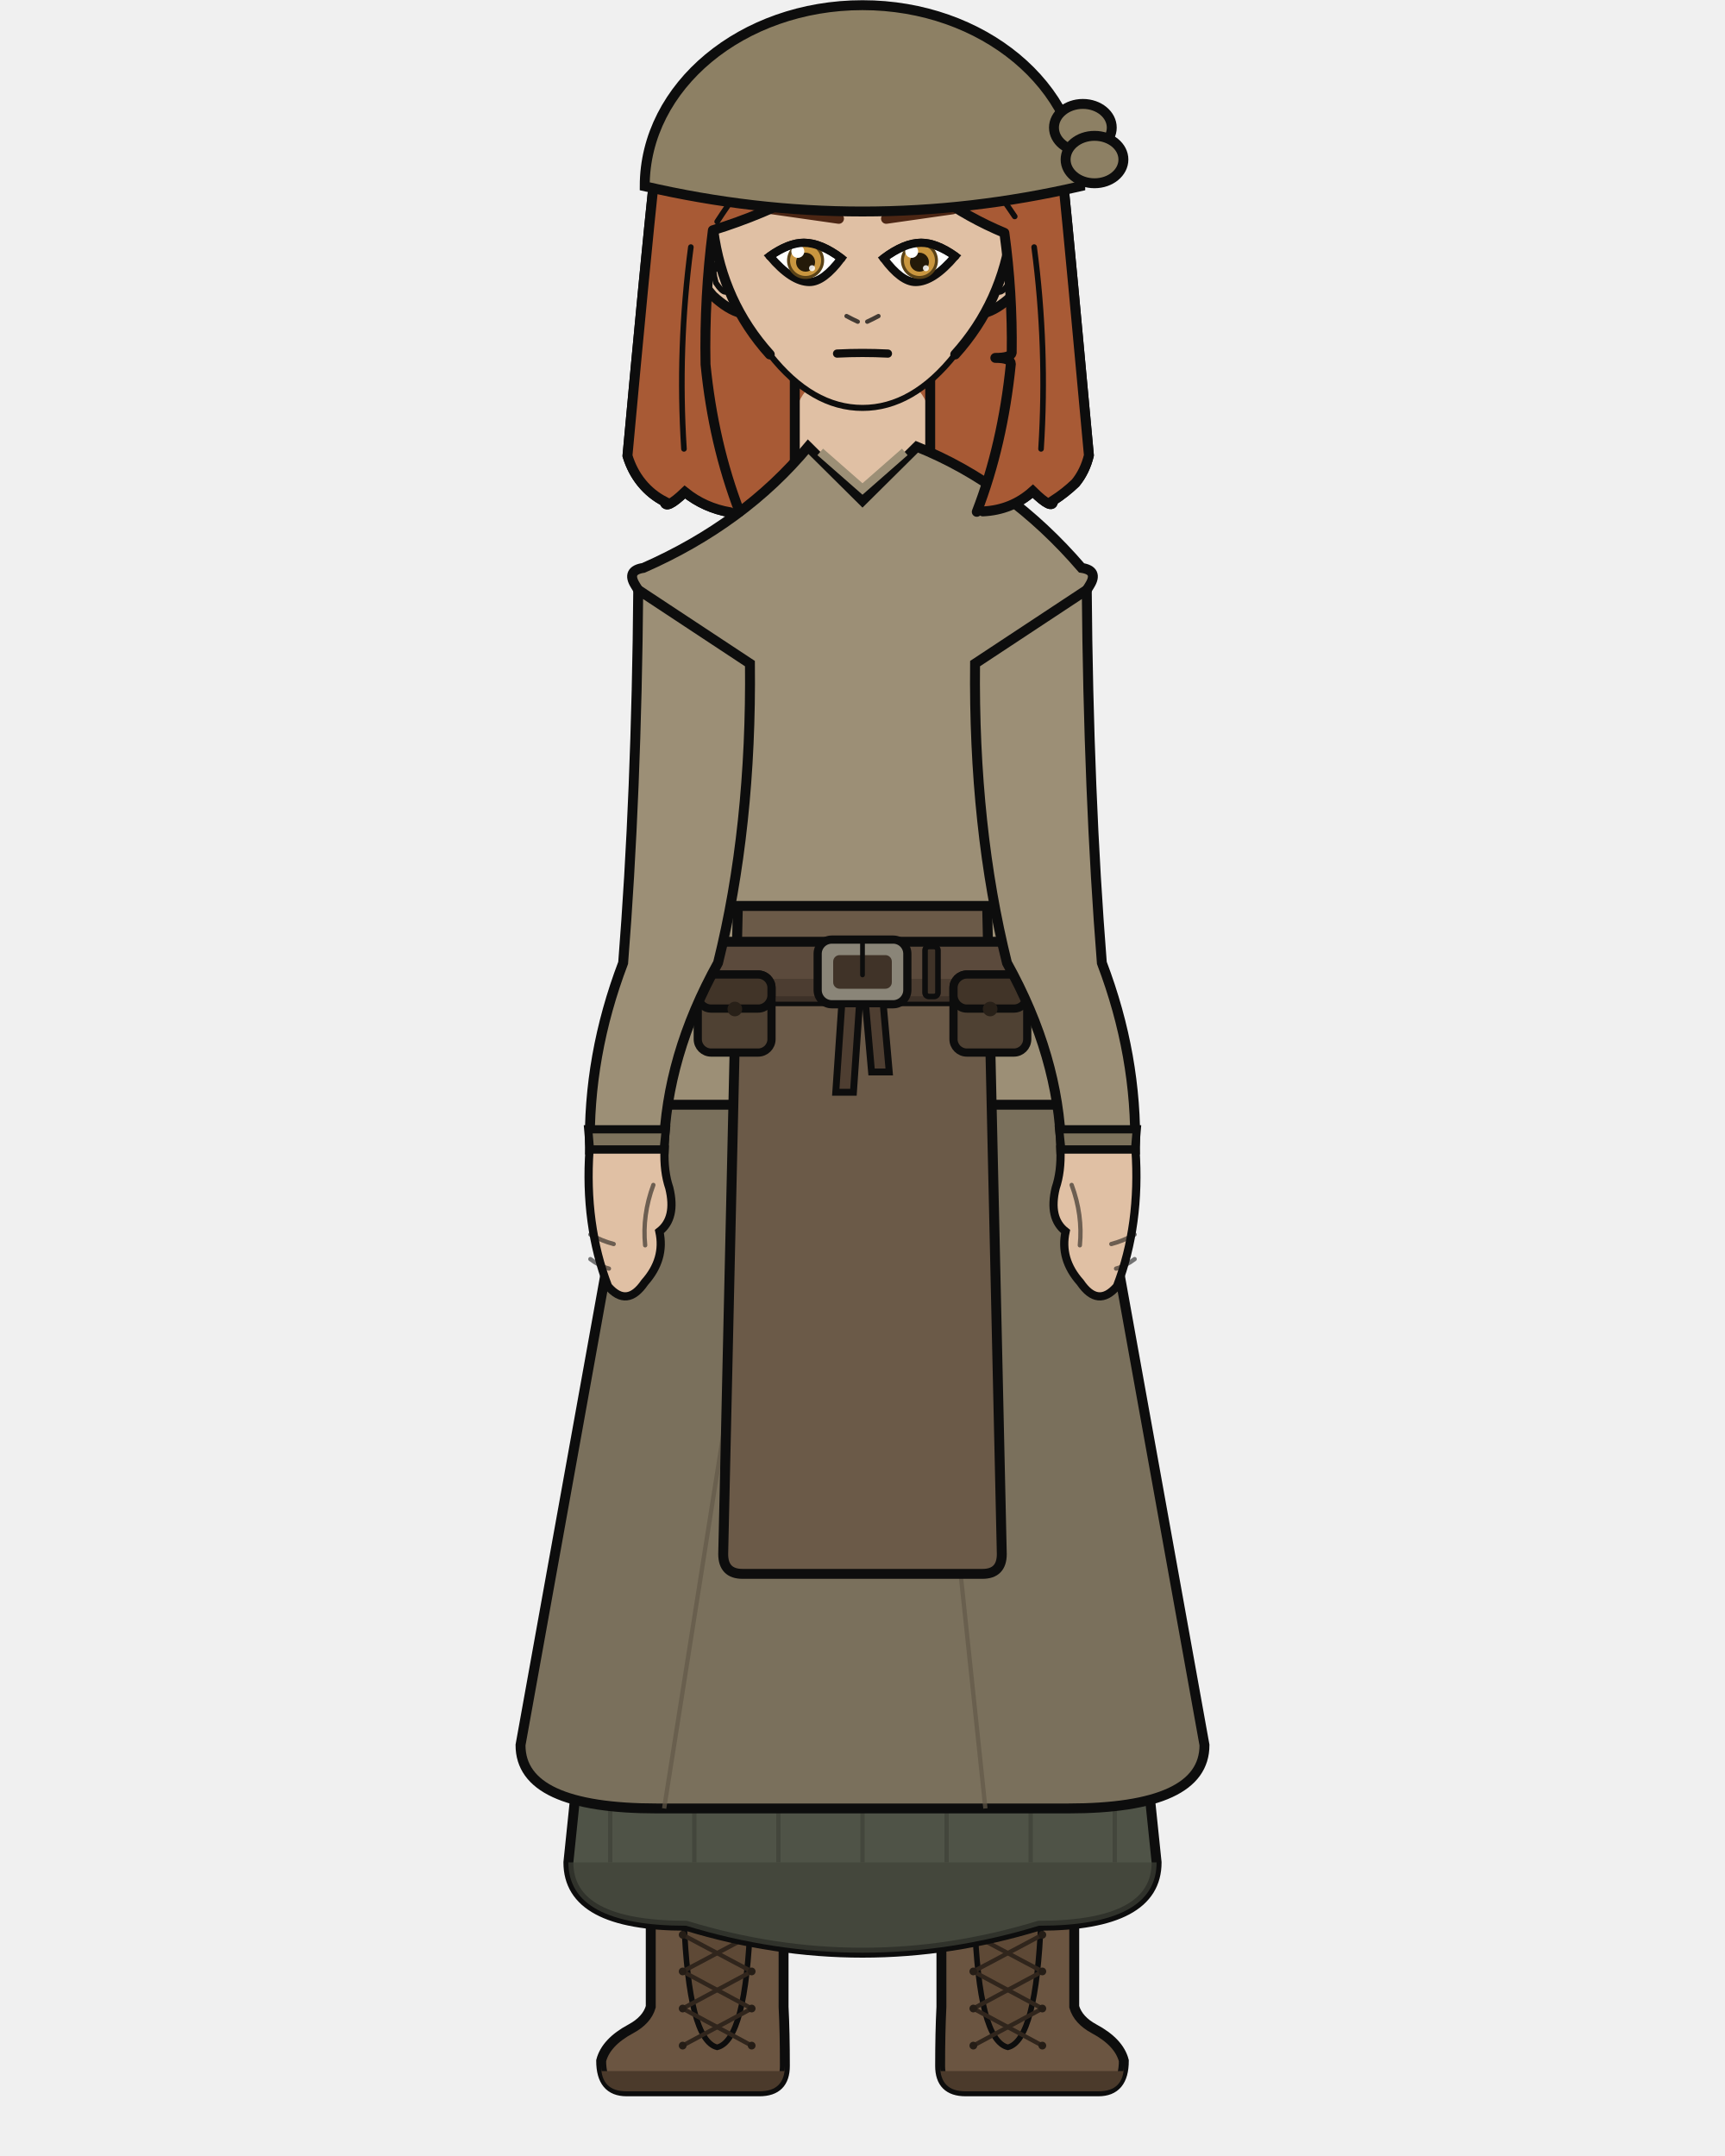
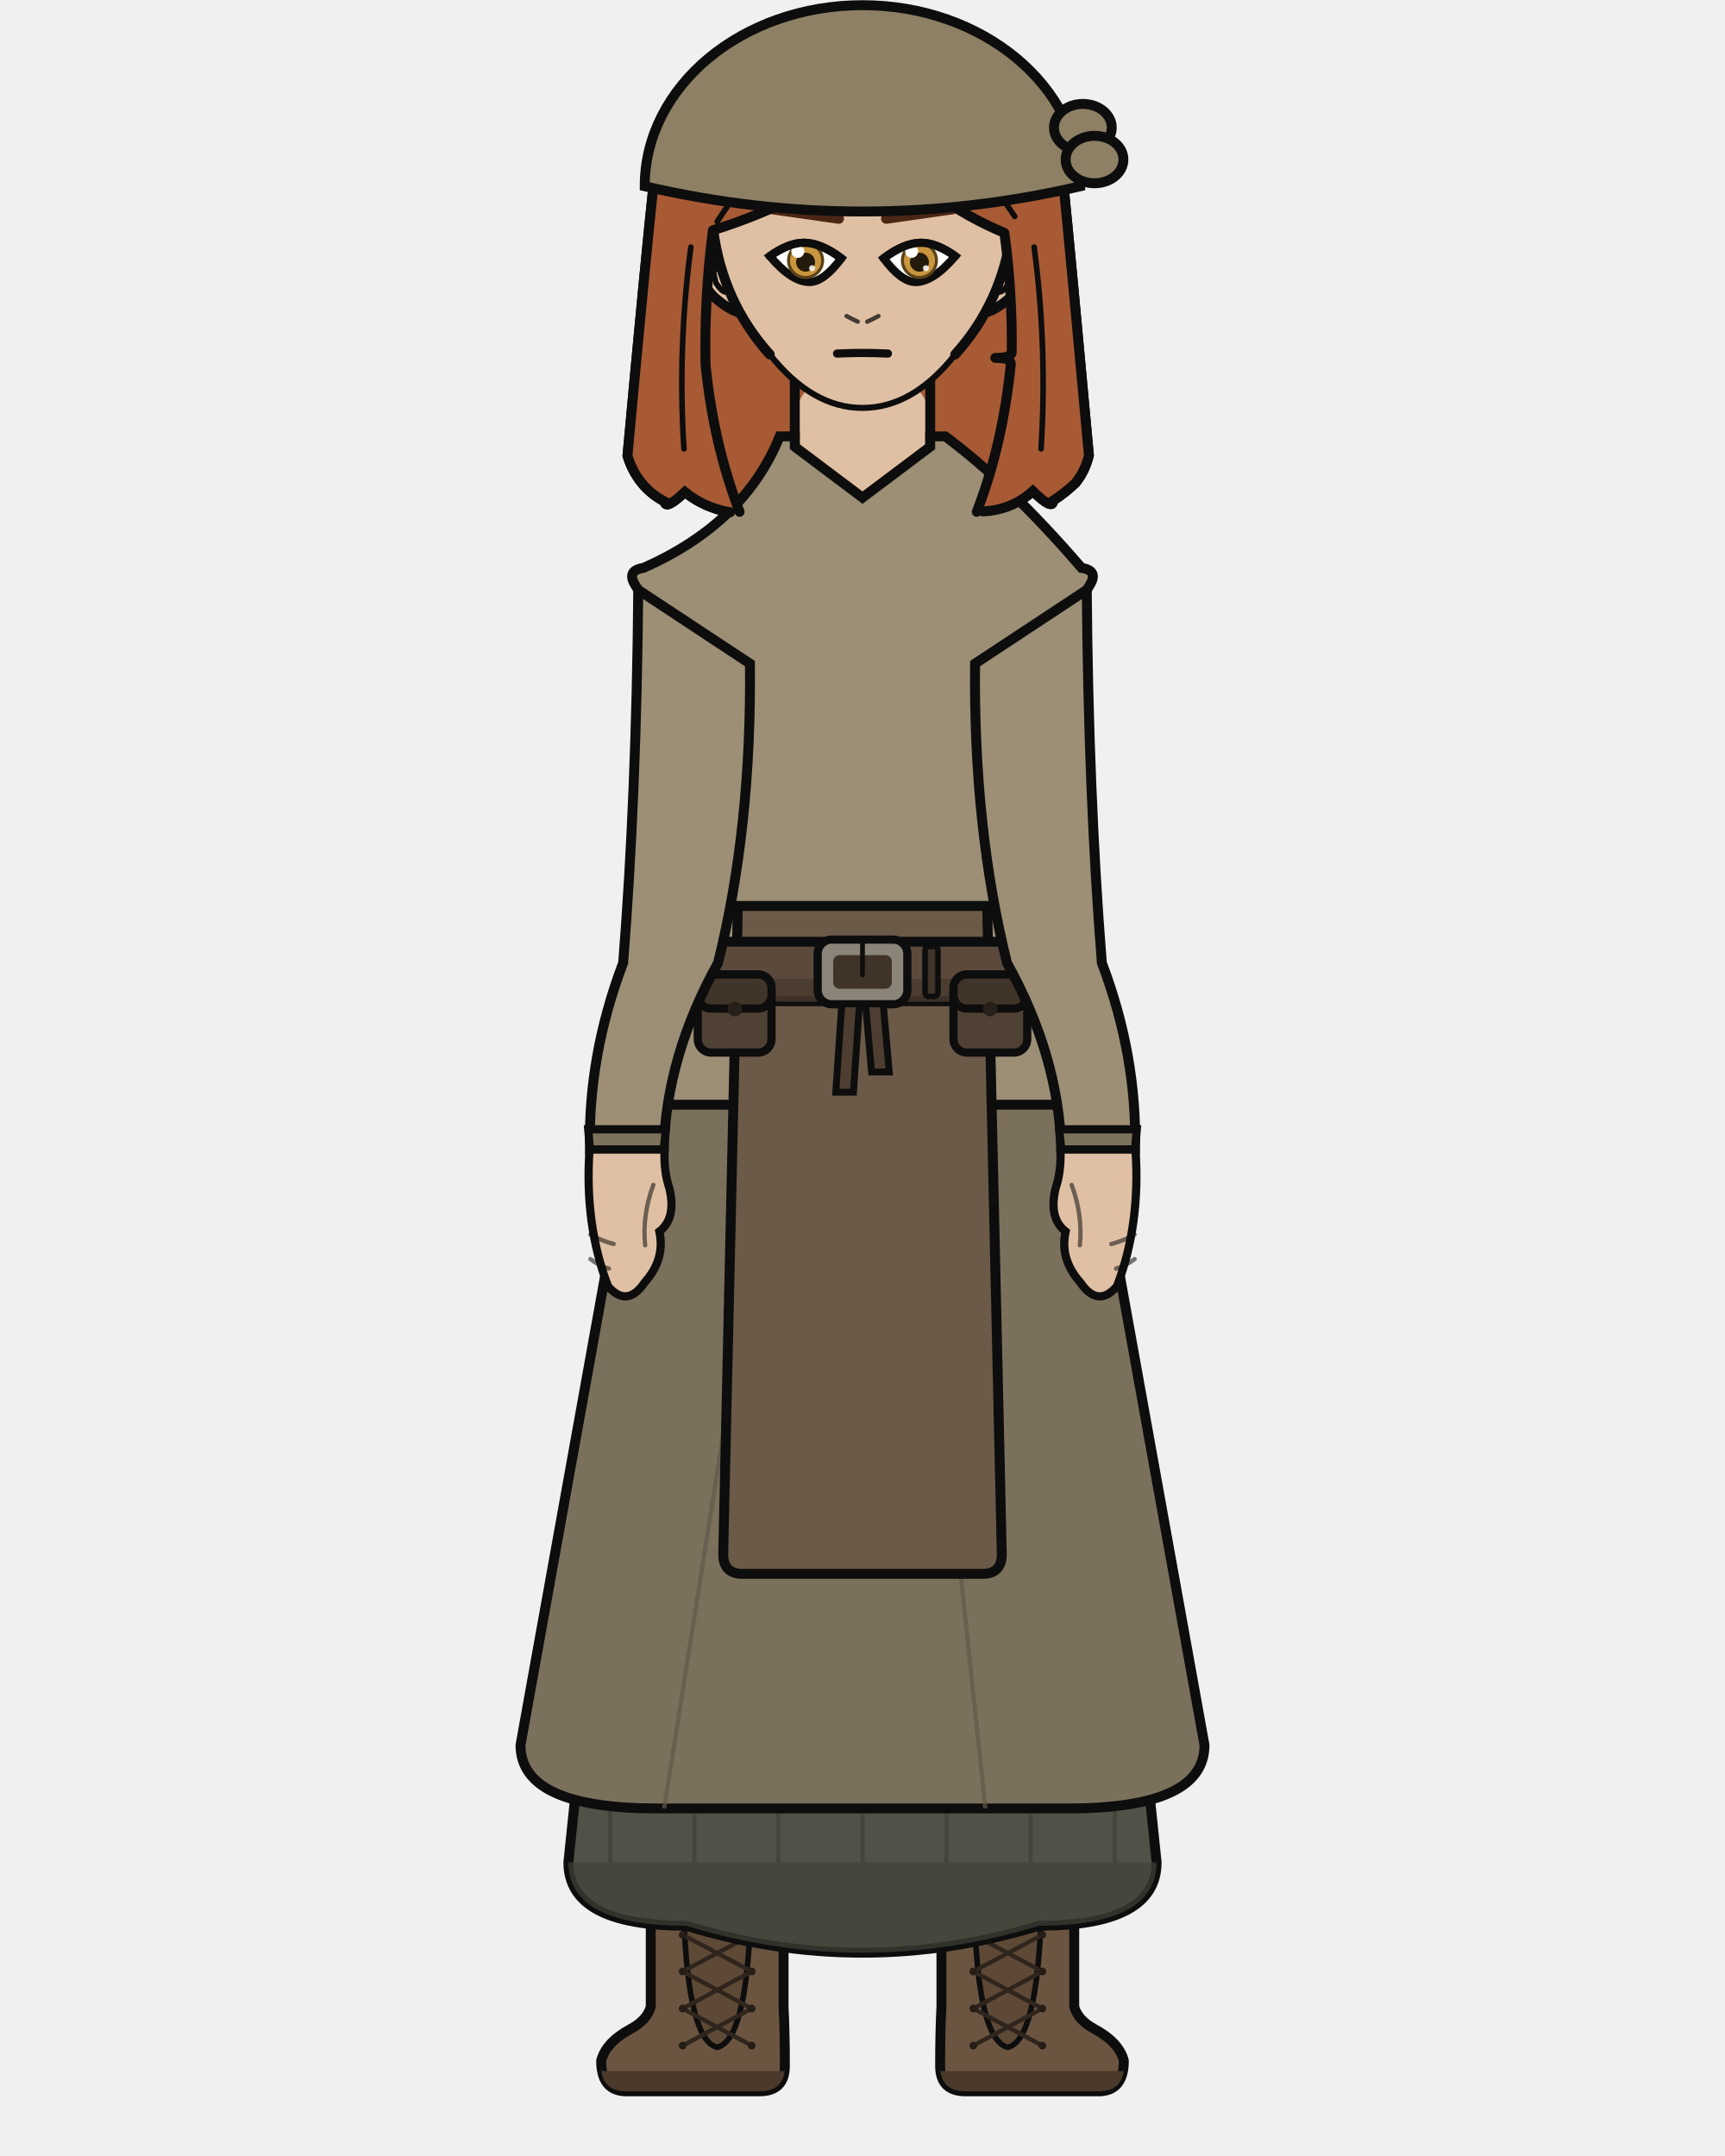
<svg xmlns="http://www.w3.org/2000/svg" width="400" height="500" viewBox="0 0 400 500">
  <defs>
    <clipPath id="hair-front">
      <path d="M 171.5 118.7 Q 165.4 102.8 163.6 84.5 Q 163.3 68.9 165.3 53.4 Q 176.9 49.8 187.6 44.1 Q 196.7 38.5 204.0 30.3 Q 209.3 39.1 217.3 45.3 Q 224.5 50.5 232.9 54.0 Q 234.8 67.9 234.6 81.8 Q 234.4 83.0 230.8 83.0 Q 234.4 83.0 234.4 84.4 Q 232.5 103.2 226.5 118.7 Q 227.2 118.7 227.9 118.6 Q 234.6 118.3 239.5 113.9 Q 244.2 118.5 244.2 116.1 Q 247.0 114.3 249.4 112.0 Q 251.6 109.3 252.5 105.6 Q 248.3 59.6 246.5 41.8 Q 244.3 32.8 239.3 24.8 Q 234.5 17.8 227.5 12.6 Q 221.8 8.6 215.1 6.8 Q 205.5 5.1 195.7 4.3 Q 186.6 4.6 178.0 8.2 Q 171.7 11.4 166.3 16.0 Q 160.9 21.2 157.1 27.6 Q 153.6 34.1 151.7 41.3 Q 149.7 60.0 145.5 105.7 Q 146.6 109.3 148.8 112.0 Q 151.0 114.7 154.1 116.3 Q 154.3 118.4 158.8 114.1 Q 163.4 117.8 169.3 118.8 Q 170.4 118.7 171.5 118.7 Z" />
    </clipPath>
  </defs>
  <path d="M 169.3 118.8 Q 163.4 117.8 158.8 114.1 Q 154.3 118.4 154.1 116.3 Q 151.0 114.7 148.8 112.0 Q 146.6 109.3 145.5 105.7 Q 149.7 60.0 151.7 41.3 Q 153.6 34.1 157.1 27.6 Q 160.9 21.2 166.3 16.0 Q 171.7 11.4 178.0 8.2 Q 186.6 4.6 195.7 4.3 Q 205.5 5.1 215.1 6.8 Q 221.8 8.6 227.5 12.6 Q 234.5 17.8 239.3 24.8 Q 244.3 32.8 246.5 41.8 Q 248.3 59.6 252.5 105.6 Q 251.6 109.3 249.4 112.0 Q 247.0 114.3 244.2 116.1 Q 244.2 118.5 239.5 113.9 Q 234.6 118.3 227.9 118.6 Q 198.6 125.1 169.3 118.8 Z" fill="#a85a35" />
  <path d="M 169.3 118.8 Q 163.4 117.8 158.8 114.1 Q 154.3 118.4 154.1 116.3 Q 151.0 114.7 148.8 112.0 Q 146.6 109.3 145.5 105.7 Q 149.7 60.0 151.7 41.3 Q 153.6 34.1 157.1 27.6 Q 160.9 21.2 166.3 16.0 Q 171.7 11.4 178.0 8.2 Q 186.6 4.6 195.7 4.3 Q 205.5 5.1 215.1 6.8 Q 221.8 8.6 227.5 12.6 Q 234.5 17.8 239.3 24.8 Q 244.3 32.8 246.5 41.8 Q 248.3 59.6 252.5 105.6 Q 251.6 109.3 249.4 112.0 Q 247.0 114.3 244.2 116.1 Q 244.2 118.5 239.5 113.9 Q 234.6 118.3 227.9 118.6 Q 198.6 125.1 169.3 118.8 Z" fill="none" stroke="#0d0d0d" stroke-width="2.3" stroke-linecap="round" stroke-linejoin="round" />
  <rect x="184.3" y="86.7" width="31.4" height="34.1" rx="11.0" fill="#e0c0a4" />
  <line x1="184.3" y1="86.7" x2="184.3" y2="120.9" stroke="#0d0d0d" stroke-width="2.3" />
  <line x1="215.7" y1="86.7" x2="215.7" y2="120.9" stroke="#0d0d0d" stroke-width="2.3" />
  <path d="M 147.9 256.2 L 252.1 256.2 Q 252.1 336.2 250.7 370.4 Q 250.3 403.7 247.7 465.4 L 219.7 465.4 Q 215.2 370.4 200.0 288.2 Q 184.8 370.4 180.3 465.4 L 152.3 465.4 Q 149.7 403.7 149.3 370.4 Q 147.9 336.2 147.9 256.2 Z" fill="#e0c0a4" stroke="#0d0d0d" stroke-width="1.9" stroke-linejoin="round" />
  <path d="M 147.9 256.2 L 252.1 256.2 L 242.7 301.3 Q 200.0 306.3 157.3 301.3 Z" fill="#e8e4dc" stroke="#0d0d0d" stroke-width="1.9" stroke-linejoin="round" />
  <path d="M 181.7 435.0 L 181.7 465.4 Q 182.0 471.3 182.0 479.1 Q 182.0 485.0 176.1 485.0 L 145.3 485.0 Q 139.4 485.0 139.4 477.9 Q 140.5 473.6 146.3 470.5 Q 150.0 468.5 150.9 465.4 L 150.9 435.0 Z" fill="#6b5541" stroke="#0d0d0d" stroke-width="2.3" />
  <path d="M 182.0 480.3 L 139.4 480.3 L 139.4 479.1 Q 139.4 485.0 145.3 485.0 L 176.1 485.0 Q 182.0 485.0 182.0 479.1 Z" fill="#4b3a2b" />
  <rect x="150.9" y="435.0" width="30.8" height="10.3" fill="#534130" stroke="#0d0d0d" stroke-width="1.6" />
  <path d="M 158.6 445.3 L 174.0 445.3 Q 173.0 473.2 166.3 474.8 Q 159.7 473.2 158.6 445.3 Z" fill="#5e4936" stroke="#0d0d0d" stroke-width="1.3" />
  <line x1="174.3" y1="448.7" x2="158.3" y2="457.2" stroke="#30251c" stroke-width="1.0" stroke-linecap="round" />
  <line x1="158.3" y1="448.7" x2="174.3" y2="457.2" stroke="#30251c" stroke-width="1.0" stroke-linecap="round" />
  <line x1="174.3" y1="457.2" x2="158.3" y2="465.8" stroke="#30251c" stroke-width="1.0" stroke-linecap="round" />
  <line x1="158.3" y1="457.2" x2="174.3" y2="465.8" stroke="#30251c" stroke-width="1.0" stroke-linecap="round" />
  <line x1="174.3" y1="465.8" x2="158.3" y2="474.4" stroke="#30251c" stroke-width="1.0" stroke-linecap="round" />
  <line x1="158.3" y1="465.8" x2="174.3" y2="474.4" stroke="#30251c" stroke-width="1.0" stroke-linecap="round" />
  <circle cx="158.3" cy="448.7" r="0.9" fill="#251d16" />
  <circle cx="174.3" cy="448.7" r="0.9" fill="#251d16" />
  <circle cx="158.3" cy="457.2" r="0.9" fill="#251d16" />
  <circle cx="174.3" cy="457.2" r="0.9" fill="#251d16" />
  <circle cx="158.3" cy="465.8" r="0.9" fill="#251d16" />
  <circle cx="174.3" cy="465.8" r="0.9" fill="#251d16" />
  <circle cx="158.3" cy="474.4" r="0.9" fill="#251d16" />
  <circle cx="174.3" cy="474.4" r="0.9" fill="#251d16" />
  <path d="M 218.3 435.0 L 218.3 465.4 Q 218.0 471.3 218.0 479.1 Q 218.0 485.0 223.9 485.0 L 254.7 485.0 Q 260.6 485.0 260.6 477.9 Q 259.5 473.6 253.7 470.5 Q 250.0 468.5 249.1 465.4 L 249.1 435.0 Z" fill="#6b5541" stroke="#0d0d0d" stroke-width="2.3" />
  <path d="M 218.0 480.3 L 260.6 480.3 L 260.6 479.1 Q 260.6 485.0 254.7 485.0 L 223.9 485.0 Q 218.0 485.0 218.0 479.1 Z" fill="#4b3a2b" />
  <rect x="218.3" y="435.0" width="30.8" height="10.3" fill="#534130" stroke="#0d0d0d" stroke-width="1.6" />
  <path d="M 226.0 445.3 L 241.4 445.3 Q 240.3 473.2 233.7 474.8 Q 227.0 473.2 226.0 445.3 Z" fill="#5e4936" stroke="#0d0d0d" stroke-width="1.3" />
  <line x1="241.7" y1="448.7" x2="225.7" y2="457.2" stroke="#30251c" stroke-width="1.0" stroke-linecap="round" />
  <line x1="225.7" y1="448.7" x2="241.7" y2="457.2" stroke="#30251c" stroke-width="1.0" stroke-linecap="round" />
  <line x1="241.7" y1="457.2" x2="225.7" y2="465.8" stroke="#30251c" stroke-width="1.0" stroke-linecap="round" />
  <line x1="225.7" y1="457.2" x2="241.7" y2="465.8" stroke="#30251c" stroke-width="1.0" stroke-linecap="round" />
  <line x1="241.7" y1="465.8" x2="225.7" y2="474.4" stroke="#30251c" stroke-width="1.0" stroke-linecap="round" />
  <line x1="225.7" y1="465.8" x2="241.7" y2="474.4" stroke="#30251c" stroke-width="1.0" stroke-linecap="round" />
  <circle cx="225.7" cy="448.7" r="0.9" fill="#251d16" />
  <circle cx="241.7" cy="448.7" r="0.9" fill="#251d16" />
  <circle cx="225.7" cy="457.2" r="0.9" fill="#251d16" />
  <circle cx="241.7" cy="457.2" r="0.9" fill="#251d16" />
  <circle cx="225.7" cy="465.8" r="0.9" fill="#251d16" />
  <circle cx="241.7" cy="465.8" r="0.9" fill="#251d16" />
  <circle cx="225.7" cy="474.4" r="0.9" fill="#251d16" />
  <circle cx="241.7" cy="474.4" r="0.9" fill="#251d16" />
  <path d="M 153.4 223.3 L 131.8 431.9 Q 131.8 446.6 159.1 446.6 Q 200.0 459.1 240.9 446.6 Q 268.2 446.6 268.2 431.9 L 246.6 223.3 Z" fill="#4f5347" stroke="#0d0d0d" stroke-width="2.3" />
  <path d="M 131.8 431.9 L 131.8 431.9 Q 131.8 446.6 159.1 446.6 Q 200.0 459.1 240.9 446.6 Q 268.2 446.6 268.2 431.9 L 268.2 431.9 Z" fill="#3f4238" opacity="0.7" />
  <line x1="141.5" y1="419.4" x2="141.5" y2="431.9" stroke="#3f4238" stroke-width="1.0" opacity="0.75" />
  <line x1="161.0" y1="419.4" x2="161.0" y2="431.9" stroke="#3f4238" stroke-width="1.0" opacity="0.75" />
  <line x1="180.5" y1="419.4" x2="180.5" y2="431.9" stroke="#3f4238" stroke-width="1.0" opacity="0.75" />
  <line x1="200.0" y1="419.4" x2="200.0" y2="431.9" stroke="#3f4238" stroke-width="1.0" opacity="0.75" />
  <line x1="219.5" y1="419.4" x2="219.5" y2="431.9" stroke="#3f4238" stroke-width="1.0" opacity="0.75" />
  <line x1="239.0" y1="419.4" x2="239.0" y2="431.9" stroke="#3f4238" stroke-width="1.0" opacity="0.75" />
  <line x1="258.5" y1="419.4" x2="258.5" y2="431.9" stroke="#3f4238" stroke-width="1.0" opacity="0.75" />
  <path d="M 153.4 223.3 L 120.7 404.7 Q 120.7 419.4 152.4 419.4 L 247.6 419.4 Q 279.3 419.4 279.3 404.7 L 246.6 223.3 Z" fill="#7a705c" stroke="#0d0d0d" stroke-width="2.3" />
  <line x1="175.7" y1="282.1" x2="154.0" y2="419.4" stroke="#625948" stroke-width="1.0" opacity="0.7" />
  <line x1="214.0" y1="282.1" x2="228.5" y2="419.4" stroke="#625948" stroke-width="1.0" opacity="0.7" />
-   <path d="M 187.4 103.6 Q 172.6 121.4 149.2 131.7 Q 145.2 132.3 147.3 135.7 L 158.5 153.9 Q 158.5 192.0 161.0 223.3 Q 147.9 241.4 147.9 256.2 L 252.1 256.2 Q 252.1 241.4 239.0 223.3 Q 241.5 192.0 241.5 153.9 L 252.7 135.7 Q 254.8 132.3 250.8 131.7 Q 234.0 112.2 212.6 103.6 L 200.0 116.1 Z" fill="#9c8f76" stroke="#0d0d0d" stroke-width="2.3" />
-   <path d="M 190.2 104.8 L 200.0 113.4 L 209.8 104.8" fill="none" stroke="#9c8f76" stroke-width="2.0" />
+   <path d="M 180.8 101.2 Q 172.6 121.4 149.2 131.7 Q 145.2 132.3 147.3 135.7 L 158.5 153.9 Q 158.5 192.0 161.0 223.3 Q 147.9 241.4 147.9 256.2 L 252.1 256.2 Q 252.1 241.4 239.0 223.3 Q 241.5 192.0 241.5 153.9 L 252.7 135.7 Q 254.8 132.3 250.8 131.7 Q 234.0 112.2 219.2 101.2 L 215.7 101.2 L 215.7 103.6 L 200.0 115.4 L 184.3 103.6 L 184.3 101.2 Z" fill="#9c8f76" stroke="#0d0d0d" stroke-width="2.3" />
  <path d="M 171.1 210.1 L 167.7 360.4 Q 167.7 365.0 172.2 365.0 L 227.8 365.0 Q 232.3 365.0 232.3 360.4 L 228.9 210.1 Z" fill="#6b5a48" stroke="#0d0d0d" stroke-width="2.3" />
  <rect x="159.8" y="218.4" width="80.3" height="13.8" rx="2.5" fill="#5b4a3c" stroke="#0d0d0d" stroke-width="2.3" />
  <rect x="159.8" y="227.0" width="80.3" height="5.3" rx="2.5" fill="#493a2e" opacity="0.8" />
  <rect x="189.6" y="217.9" width="20.8" height="15.0" rx="3.3" fill="#8a8578" stroke="#0d0d0d" stroke-width="1.9" />
  <rect x="193.2" y="221.5" width="13.6" height="7.8" rx="1.5" fill="#403328" />
  <line x1="200.0" y1="217.9" x2="200.0" y2="226.1" stroke="#0d0d0d" stroke-width="1.1" stroke-linecap="round" />
  <rect x="214.5" y="219.5" width="3.0" height="11.6" rx="0.9" fill="#403328" stroke="#0d0d0d" stroke-width="1.3" />
  <path d="M 195.2 232.8 L 199.3 232.8 L 197.9 253.3 L 193.8 253.3 Z" fill="#4e3e31" stroke="#0d0d0d" stroke-width="1.6" />
  <path d="M 200.7 232.8 L 204.8 232.8 L 206.2 248.6 L 202.1 248.6 Z" fill="#4e3e31" stroke="#0d0d0d" stroke-width="1.6" />
  <rect x="161.8" y="226.0" width="17.1" height="18.1" rx="3.1" fill="#4f4133" stroke="#0d0d0d" stroke-width="1.9" />
  <rect x="161.8" y="226.0" width="17.1" height="7.9" rx="3.1" fill="#413428" stroke="#0d0d0d" stroke-width="1.9" />
  <circle cx="170.4" cy="234.0" r="1.7" fill="#282018" />
  <rect x="221.1" y="226.0" width="17.1" height="18.1" rx="3.1" fill="#4f4133" stroke="#0d0d0d" stroke-width="1.9" />
  <rect x="221.1" y="226.0" width="17.1" height="7.9" rx="3.1" fill="#413428" stroke="#0d0d0d" stroke-width="1.9" />
  <circle cx="229.6" cy="234.0" r="1.7" fill="#282018" />
  <path d="M 173.9 153.9 L 148.0 136.8 Q 147.6 184.3 144.5 223.3 Q 136.3 244.9 136.8 266.6 L 153.9 266.6 Q 154.5 244.9 166.5 223.3 Q 174.3 192.0 173.9 153.9 Z" fill="#9c8f76" stroke="#0d0d0d" stroke-width="2.3" />
  <path d="M 136.4 261.9 L 154.4 261.9 L 153.9 266.6 L 136.8 266.6 Z" fill="#7d725c" stroke="#0d0d0d" stroke-width="1.9" />
  <path d="M 136.7 266.6 Q 135.5 284.0 141.0 298.3 Q 145.4 303.4 149.5 297.4 Q 154.3 292.0 152.9 285.6 Q 156.9 282.5 155.2 275.5 Q 153.9 271.7 154.1 266.6 Z" fill="#e0c0a4" stroke="#0d0d0d" stroke-width="1.9" />
  <path d="M 151.5 274.8 Q 148.9 281.8 149.6 288.8" fill="none" stroke="#0d0d0d" stroke-width="1.0" opacity="0.55" stroke-linecap="round" />
  <path d="M 136.9 286.3 Q 139.6 287.8 142.3 288.5" fill="none" stroke="#0d0d0d" stroke-width="1.0" opacity="0.55" stroke-linecap="round" />
  <path d="M 136.9 292.0 Q 139.0 293.6 141.2 294.2" fill="none" stroke="#0d0d0d" stroke-width="1.0" opacity="0.55" stroke-linecap="round" />
  <path d="M 226.1 153.9 L 252.0 136.8 Q 252.4 184.3 255.5 223.3 Q 263.7 244.9 263.2 266.6 L 246.1 266.6 Q 245.5 244.9 233.5 223.3 Q 225.7 192.0 226.1 153.9 Z" fill="#9c8f76" stroke="#0d0d0d" stroke-width="2.3" />
  <path d="M 245.6 261.9 L 263.6 261.9 L 263.2 266.6 L 246.1 266.6 Z" fill="#7d725c" stroke="#0d0d0d" stroke-width="1.9" />
  <path d="M 263.3 266.6 Q 264.5 284.0 259.0 298.3 Q 254.6 303.4 250.5 297.4 Q 245.7 292.0 247.1 285.6 Q 243.1 282.5 244.8 275.5 Q 246.1 271.7 245.9 266.6 Z" fill="#e0c0a4" stroke="#0d0d0d" stroke-width="1.9" />
  <path d="M 248.5 274.8 Q 251.1 281.8 250.4 288.8" fill="none" stroke="#0d0d0d" stroke-width="1.0" opacity="0.55" stroke-linecap="round" />
  <path d="M 263.1 286.3 Q 260.4 287.8 257.7 288.5" fill="none" stroke="#0d0d0d" stroke-width="1.0" opacity="0.55" stroke-linecap="round" />
  <path d="M 263.1 292.0 Q 261.0 293.6 258.8 294.2" fill="none" stroke="#0d0d0d" stroke-width="1.0" opacity="0.55" stroke-linecap="round" />
  <path d="M 165.6 54.5 Q 163.3 54.7 162.0 57.0 Q 161.0 59.5 162.0 63.6 Q 163.4 66.5 165.3 68.6 Q 168.9 71.9 171.8 72.6 Z" fill="#e0c0a4" />
  <path d="M 165.6 54.5 Q 163.3 54.7 162.0 57.0 Q 161.0 59.5 162.0 63.6 Q 163.4 66.5 165.3 68.6 Q 168.9 71.9 171.8 72.6" fill="none" stroke="#0d0d0d" stroke-width="2.3" stroke-linecap="round" />
  <path d="M 163.1 61.8 Q 162.5 59.8 162.8 59.1 Q 163.2 58.7 164.0 59.2 Q 164.9 60.6 165.9 62.3 Q 165.1 62.3 166.0 65.6 Q 167.4 67.7 168.2 67.7" fill="none" stroke="#0d0d0d" stroke-width="1.3" stroke-linecap="round" />
  <path d="M 234.4 54.5 Q 236.7 54.7 238.0 57.0 Q 239.0 59.5 238.0 63.6 Q 236.6 66.5 234.7 68.6 Q 231.1 71.9 228.2 72.6 Z" fill="#e0c0a4" />
  <path d="M 234.4 54.5 Q 236.7 54.7 238.0 57.0 Q 239.0 59.5 238.0 63.6 Q 236.6 66.5 234.7 68.6 Q 231.1 71.9 228.2 72.6" fill="none" stroke="#0d0d0d" stroke-width="2.3" stroke-linecap="round" />
  <path d="M 236.9 61.8 Q 237.5 59.8 237.2 59.1 Q 236.8 58.7 236.0 59.2 Q 235.1 60.6 234.1 62.3 Q 234.9 62.3 234.0 65.6 Q 232.6 67.7 231.8 67.7" fill="none" stroke="#0d0d0d" stroke-width="1.3" stroke-linecap="round" />
  <path d="M 200.0 14.1 Q 214.6 14.1 225.0 25.6 Q 235.3 37.1 234.6 53.4 Q 232.4 70.1 221.5 82.2 Q 211.7 94.6 200.0 94.6 Q 188.3 94.6 178.5 82.2 Q 167.6 70.1 165.4 53.4 Q 164.7 37.1 175.0 25.6 Q 185.4 14.1 200.0 14.1 Z" fill="#e0c0a4" />
  <path d="M 178.5 82.2 Q 167.6 70.1 165.4 53.4 Q 164.7 37.1 175.0 25.6 Q 185.4 14.1 200.0 14.1 Q 214.6 14.1 225.0 25.6 Q 235.3 37.1 234.6 53.4 Q 232.4 70.1 221.5 82.2" fill="none" stroke="#0d0d0d" stroke-width="2.3" stroke-linecap="round" />
  <path d="M 221.5 82.2 Q 211.7 94.6 200.0 94.6 Q 188.3 94.6 178.5 82.2" fill="none" stroke="#0d0d0d" stroke-width="1.4" stroke-linecap="round" />
  <line x1="194.5" y1="50.7" x2="179.1" y2="48.5" stroke="#4c2614" stroke-width="2.4" stroke-linecap="round" />
  <defs>
    <clipPath id="eye-l">
      <path d="M 195.1 59.9 Q 190.3 56.3 186.4 56.3 Q 182.9 56.3 178.5 59.4 Q 183.6 65.4 187.7 65.4 Q 191.0 65.4 195.1 59.9 Z" />
    </clipPath>
  </defs>
  <path d="M 195.1 59.9 Q 190.3 56.3 186.4 56.3 Q 182.9 56.3 178.5 59.4 Q 183.6 65.4 187.7 65.4 Q 191.0 65.4 195.1 59.9 Z" fill="white" stroke="#0d0d0d" stroke-width="1.9" />
  <g clip-path="url(#eye-l)">
    <circle cx="186.8" cy="60.4" r="4.3" fill="#5a4217" />
    <circle cx="186.8" cy="60.4" r="3.6" fill="#c9963f" />
    <circle cx="186.8" cy="60.8" r="2.2" fill="#241a09" />
    <circle cx="185.0" cy="58.3" r="1.5" fill="white" />
    <circle cx="188.3" cy="62.2" r="0.7" fill="white" opacity="0.85" />
  </g>
  <path d="M 195.1 59.9 Q 190.3 56.3 186.4 56.3 Q 182.9 56.3 178.5 59.4" fill="none" stroke="#0d0d0d" stroke-width="1.9" stroke-linecap="round" />
  <line x1="205.5" y1="50.7" x2="220.9" y2="48.5" stroke="#4c2614" stroke-width="2.4" stroke-linecap="round" />
  <defs>
    <clipPath id="eye-r">
      <path d="M 204.9 59.9 Q 209.7 56.3 213.6 56.3 Q 217.1 56.3 221.5 59.4 Q 216.4 65.4 212.3 65.4 Q 209.0 65.4 204.9 59.9 Z" />
    </clipPath>
  </defs>
  <path d="M 204.9 59.9 Q 209.7 56.3 213.6 56.3 Q 217.1 56.3 221.5 59.4 Q 216.4 65.4 212.3 65.4 Q 209.0 65.4 204.9 59.9 Z" fill="white" stroke="#0d0d0d" stroke-width="1.9" />
  <g clip-path="url(#eye-r)">
    <circle cx="213.2" cy="60.4" r="4.3" fill="#5a4217" />
    <circle cx="213.2" cy="60.4" r="3.6" fill="#c9963f" />
    <circle cx="213.2" cy="60.8" r="2.2" fill="#241a09" />
    <circle cx="211.4" cy="58.3" r="1.5" fill="white" />
    <circle cx="214.7" cy="62.2" r="0.7" fill="white" opacity="0.85" />
  </g>
  <path d="M 204.9 59.9 Q 209.7 56.3 213.6 56.3 Q 217.1 56.3 221.5 59.4" fill="none" stroke="#0d0d0d" stroke-width="1.9" stroke-linecap="round" />
  <path d="M 196.3 73.3 Q 197.6 74.0 198.9 74.6" fill="none" stroke="#0d0d0d" stroke-width="1.0" opacity="0.75" stroke-linecap="round" />
  <path d="M 203.7 73.3 Q 202.4 74.0 201.1 74.6" fill="none" stroke="#0d0d0d" stroke-width="1.0" opacity="0.75" stroke-linecap="round" />
  <path d="M 194.1 82.0 Q 200.0 81.7 205.9 82.0" fill="none" stroke="#0d0d0d" stroke-width="1.9" stroke-linecap="round" />
  <path d="M 171.5 118.7 Q 165.4 102.8 163.6 84.5 Q 163.3 68.9 165.3 53.4 Q 176.9 49.8 187.6 44.1 Q 196.7 38.5 204.0 30.3 Q 209.3 39.1 217.3 45.3 Q 224.5 50.5 232.9 54.0 Q 234.8 67.9 234.6 81.8 Q 234.4 83.0 230.8 83.0 Q 234.4 83.0 234.4 84.4 Q 232.5 103.2 226.5 118.7 Q 227.2 118.7 227.9 118.6 Q 234.6 118.3 239.5 113.9 Q 244.2 118.5 244.2 116.1 Q 247.0 114.3 249.4 112.0 Q 251.6 109.3 252.5 105.6 Q 248.3 59.6 246.5 41.8 Q 244.3 32.8 239.3 24.8 Q 234.5 17.8 227.5 12.6 Q 221.8 8.6 215.1 6.8 Q 205.5 5.1 195.7 4.3 Q 186.6 4.6 178.0 8.2 Q 171.7 11.4 166.3 16.0 Q 160.9 21.2 157.1 27.6 Q 153.6 34.1 151.7 41.3 Q 149.7 60.0 145.5 105.7 Q 146.6 109.3 148.8 112.0 Q 151.0 114.7 154.1 116.3 Q 154.3 118.4 158.8 114.1 Q 163.4 117.8 169.3 118.8 Q 170.4 118.7 171.5 118.7 Z" fill="#a85a35" />
  <path d="M 171.5 118.7 Q 165.4 102.8 163.6 84.5 Q 163.3 68.9 165.3 53.4 Q 176.9 49.8 187.6 44.1 Q 196.7 38.5 204.0 30.3 Q 209.3 39.1 217.3 45.3 Q 224.5 50.5 232.9 54.0 Q 234.8 67.9 234.6 81.8 Q 234.4 83.0 230.8 83.0 Q 234.4 83.0 234.4 84.4 Q 232.5 103.2 226.5 118.7" fill="none" stroke="#0d0d0d" stroke-width="2.3" stroke-linecap="round" stroke-linejoin="round" />
  <path d="M 227.9 118.6 Q 234.6 118.3 239.5 113.9 Q 244.2 118.5 244.2 116.1 Q 247.0 114.3 249.4 112.0 Q 251.6 109.3 252.5 105.6 Q 248.3 59.6 246.5 41.8 Q 244.3 32.8 239.3 24.8 Q 234.5 17.8 227.5 12.6 Q 221.8 8.6 215.1 6.8" fill="none" stroke="#0d0d0d" stroke-width="2.3" stroke-linecap="round" />
  <path d="M 169.3 118.8 Q 163.4 117.8 158.8 114.1 Q 154.3 118.4 154.1 116.3 Q 151.0 114.7 148.8 112.0 Q 146.6 109.3 145.5 105.7 Q 149.7 60.0 151.7 41.3 Q 153.6 34.1 157.1 27.6 Q 160.9 21.2 166.3 16.0 Q 171.7 11.4 178.0 8.2 Q 186.6 4.6 195.7 4.3 Q 205.5 5.1 215.1 6.8" fill="none" stroke="#0d0d0d" stroke-width="2.3" stroke-linecap="round" />
  <path d="M 188.2 25.1 Q 175.7 36.9 166.3 51.4" fill="none" stroke="#0d0d0d" stroke-width="1.3" stroke-linecap="round" clip-path="url(#hair-front)" />
  <path d="M 213.3 24.3 Q 225.9 36.1 235.3 50.2" fill="none" stroke="#0d0d0d" stroke-width="1.3" stroke-linecap="round" clip-path="url(#hair-front)" />
  <path d="M 160.2 57.3 Q 157.1 80.7 158.6 104.1" fill="none" stroke="#0d0d0d" stroke-width="1.3" stroke-linecap="round" clip-path="url(#hair-front)" />
  <path d="M 239.8 57.3 Q 242.9 80.7 241.4 104.1" fill="none" stroke="#0d0d0d" stroke-width="1.3" stroke-linecap="round" clip-path="url(#hair-front)" />
  <path d="M 149.5 43.2 A 50.5 42.0 0 0 1 250.5 43.2 Q 200.0 54.9 149.5 43.2 Z" fill="#8d8064" stroke="#0d0d0d" stroke-width="2.3" />
  <ellipse cx="251.1" cy="29.6" rx="6.7" ry="5.5" fill="#8d8064" stroke="#0d0d0d" stroke-width="2.3" />
  <ellipse cx="253.8" cy="37.0" rx="6.7" ry="5.5" fill="#8d8064" stroke="#0d0d0d" stroke-width="2.3" />
</svg>
